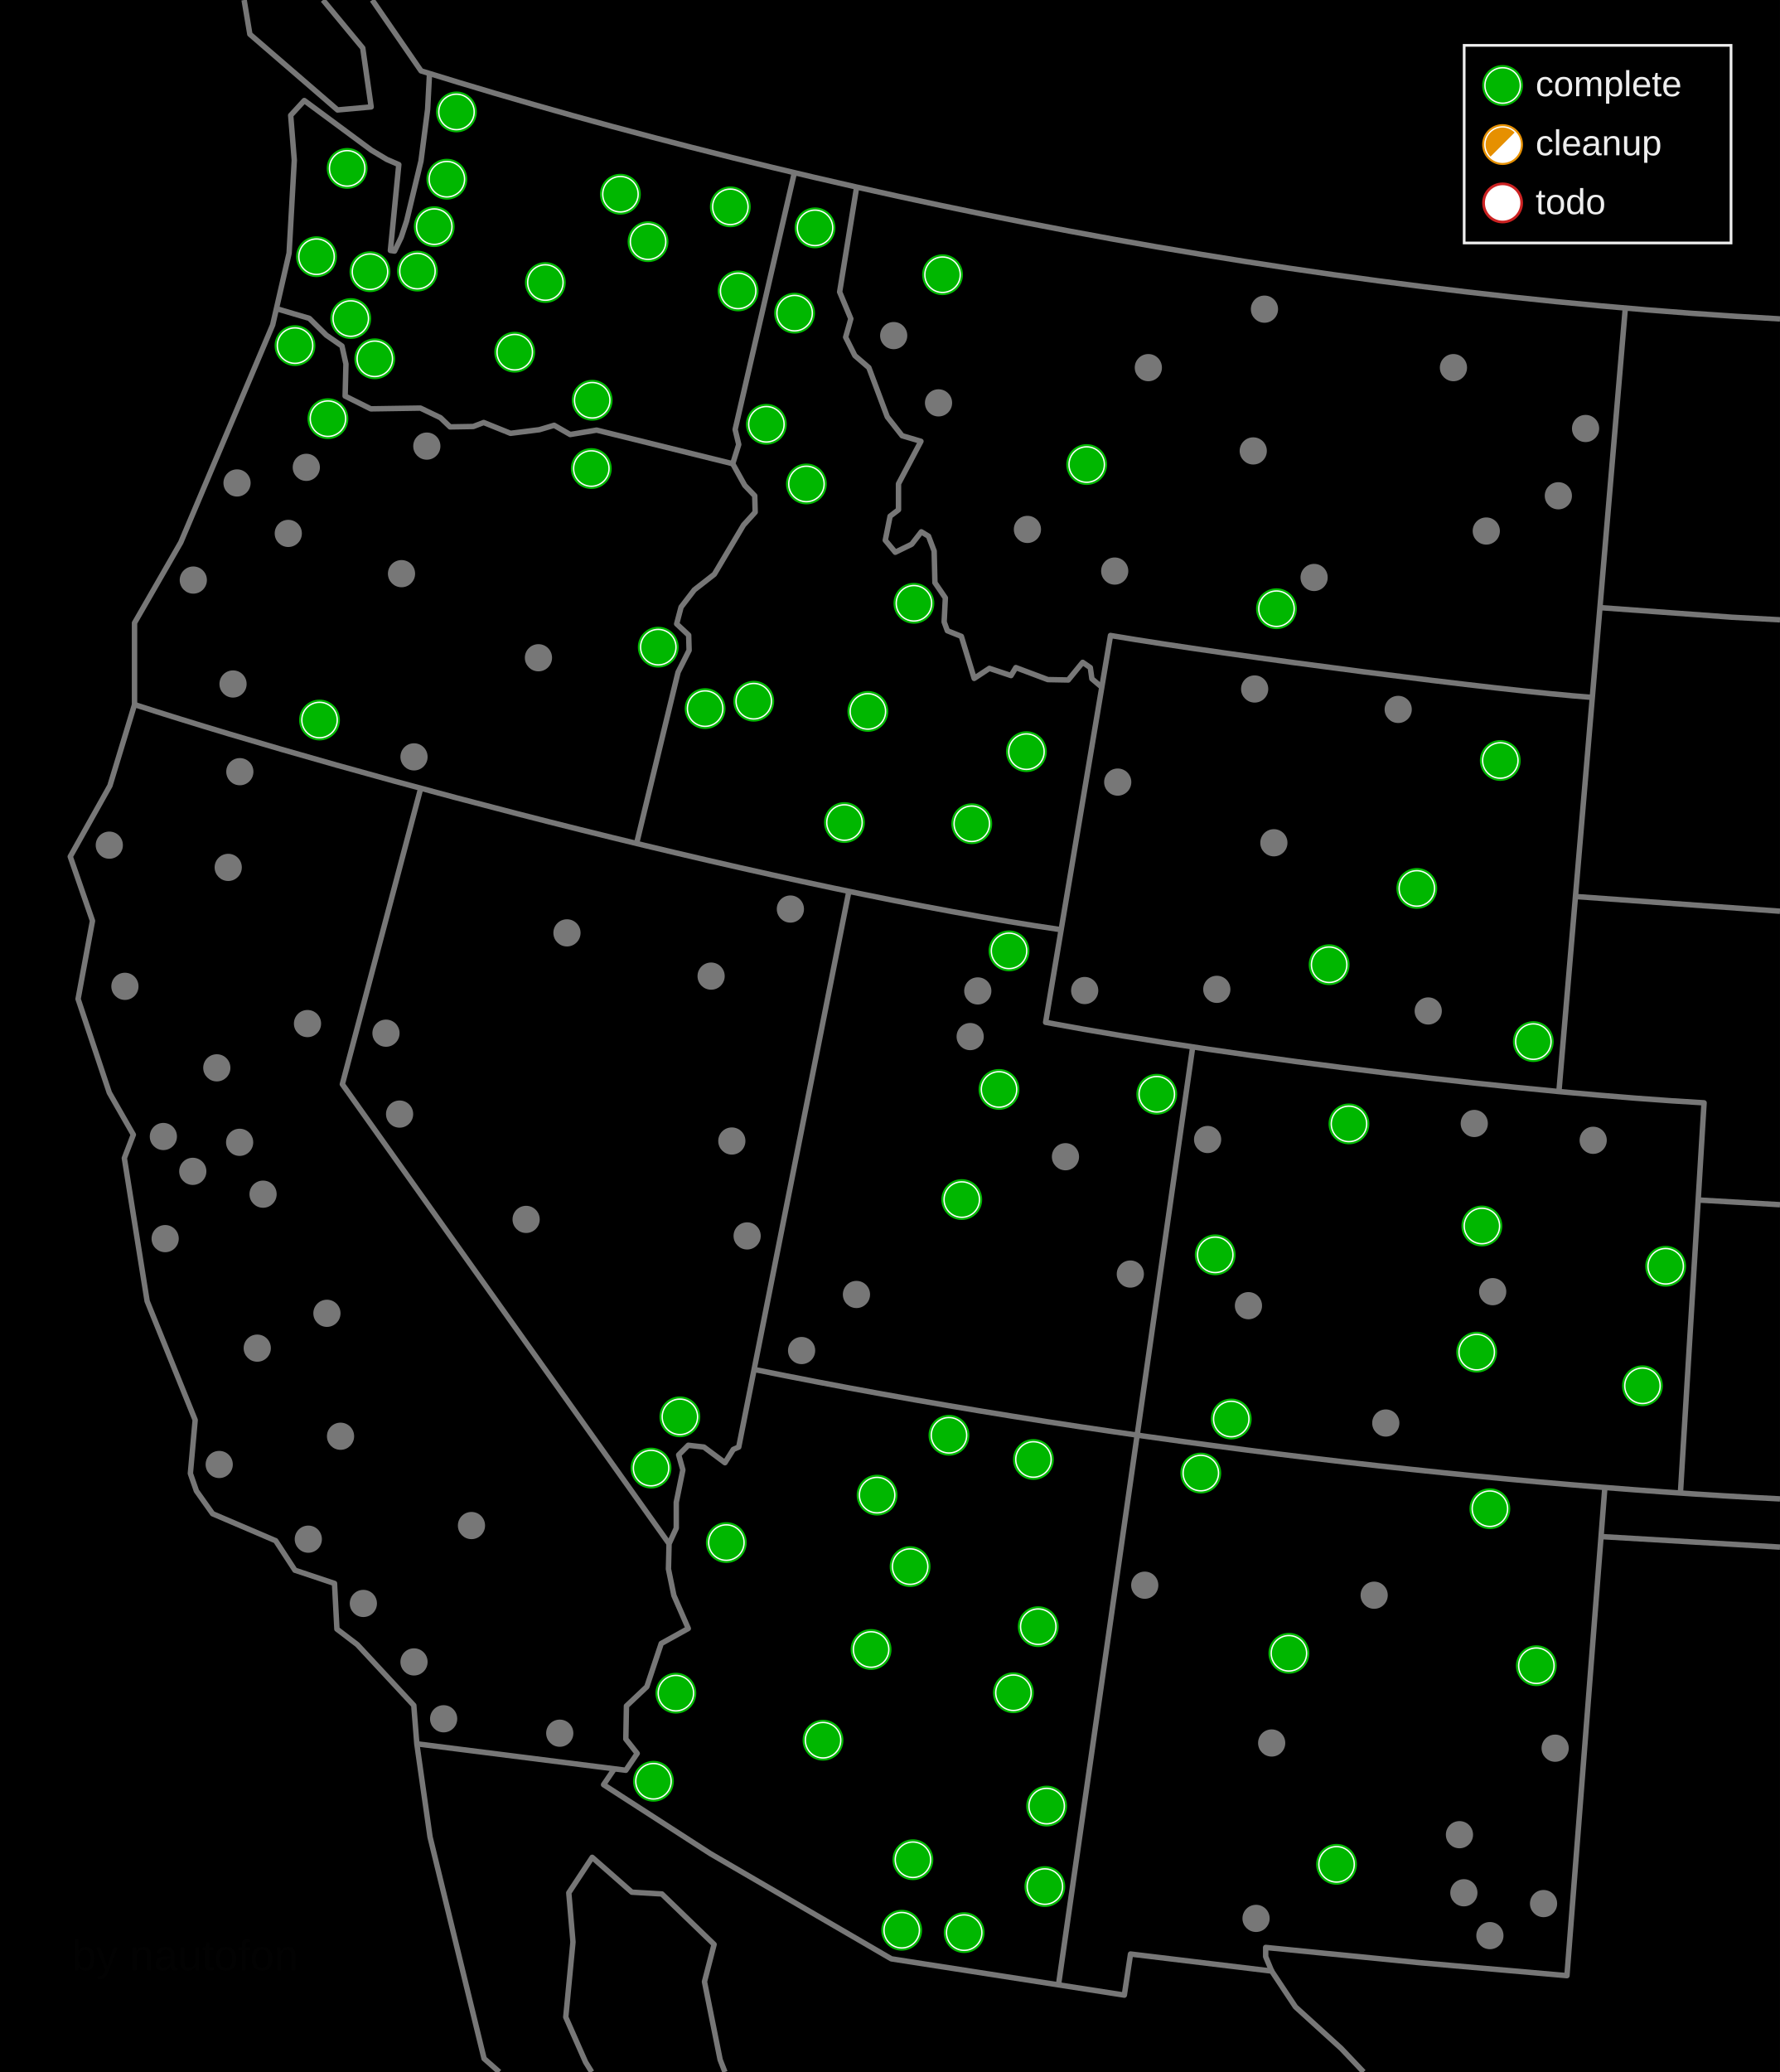
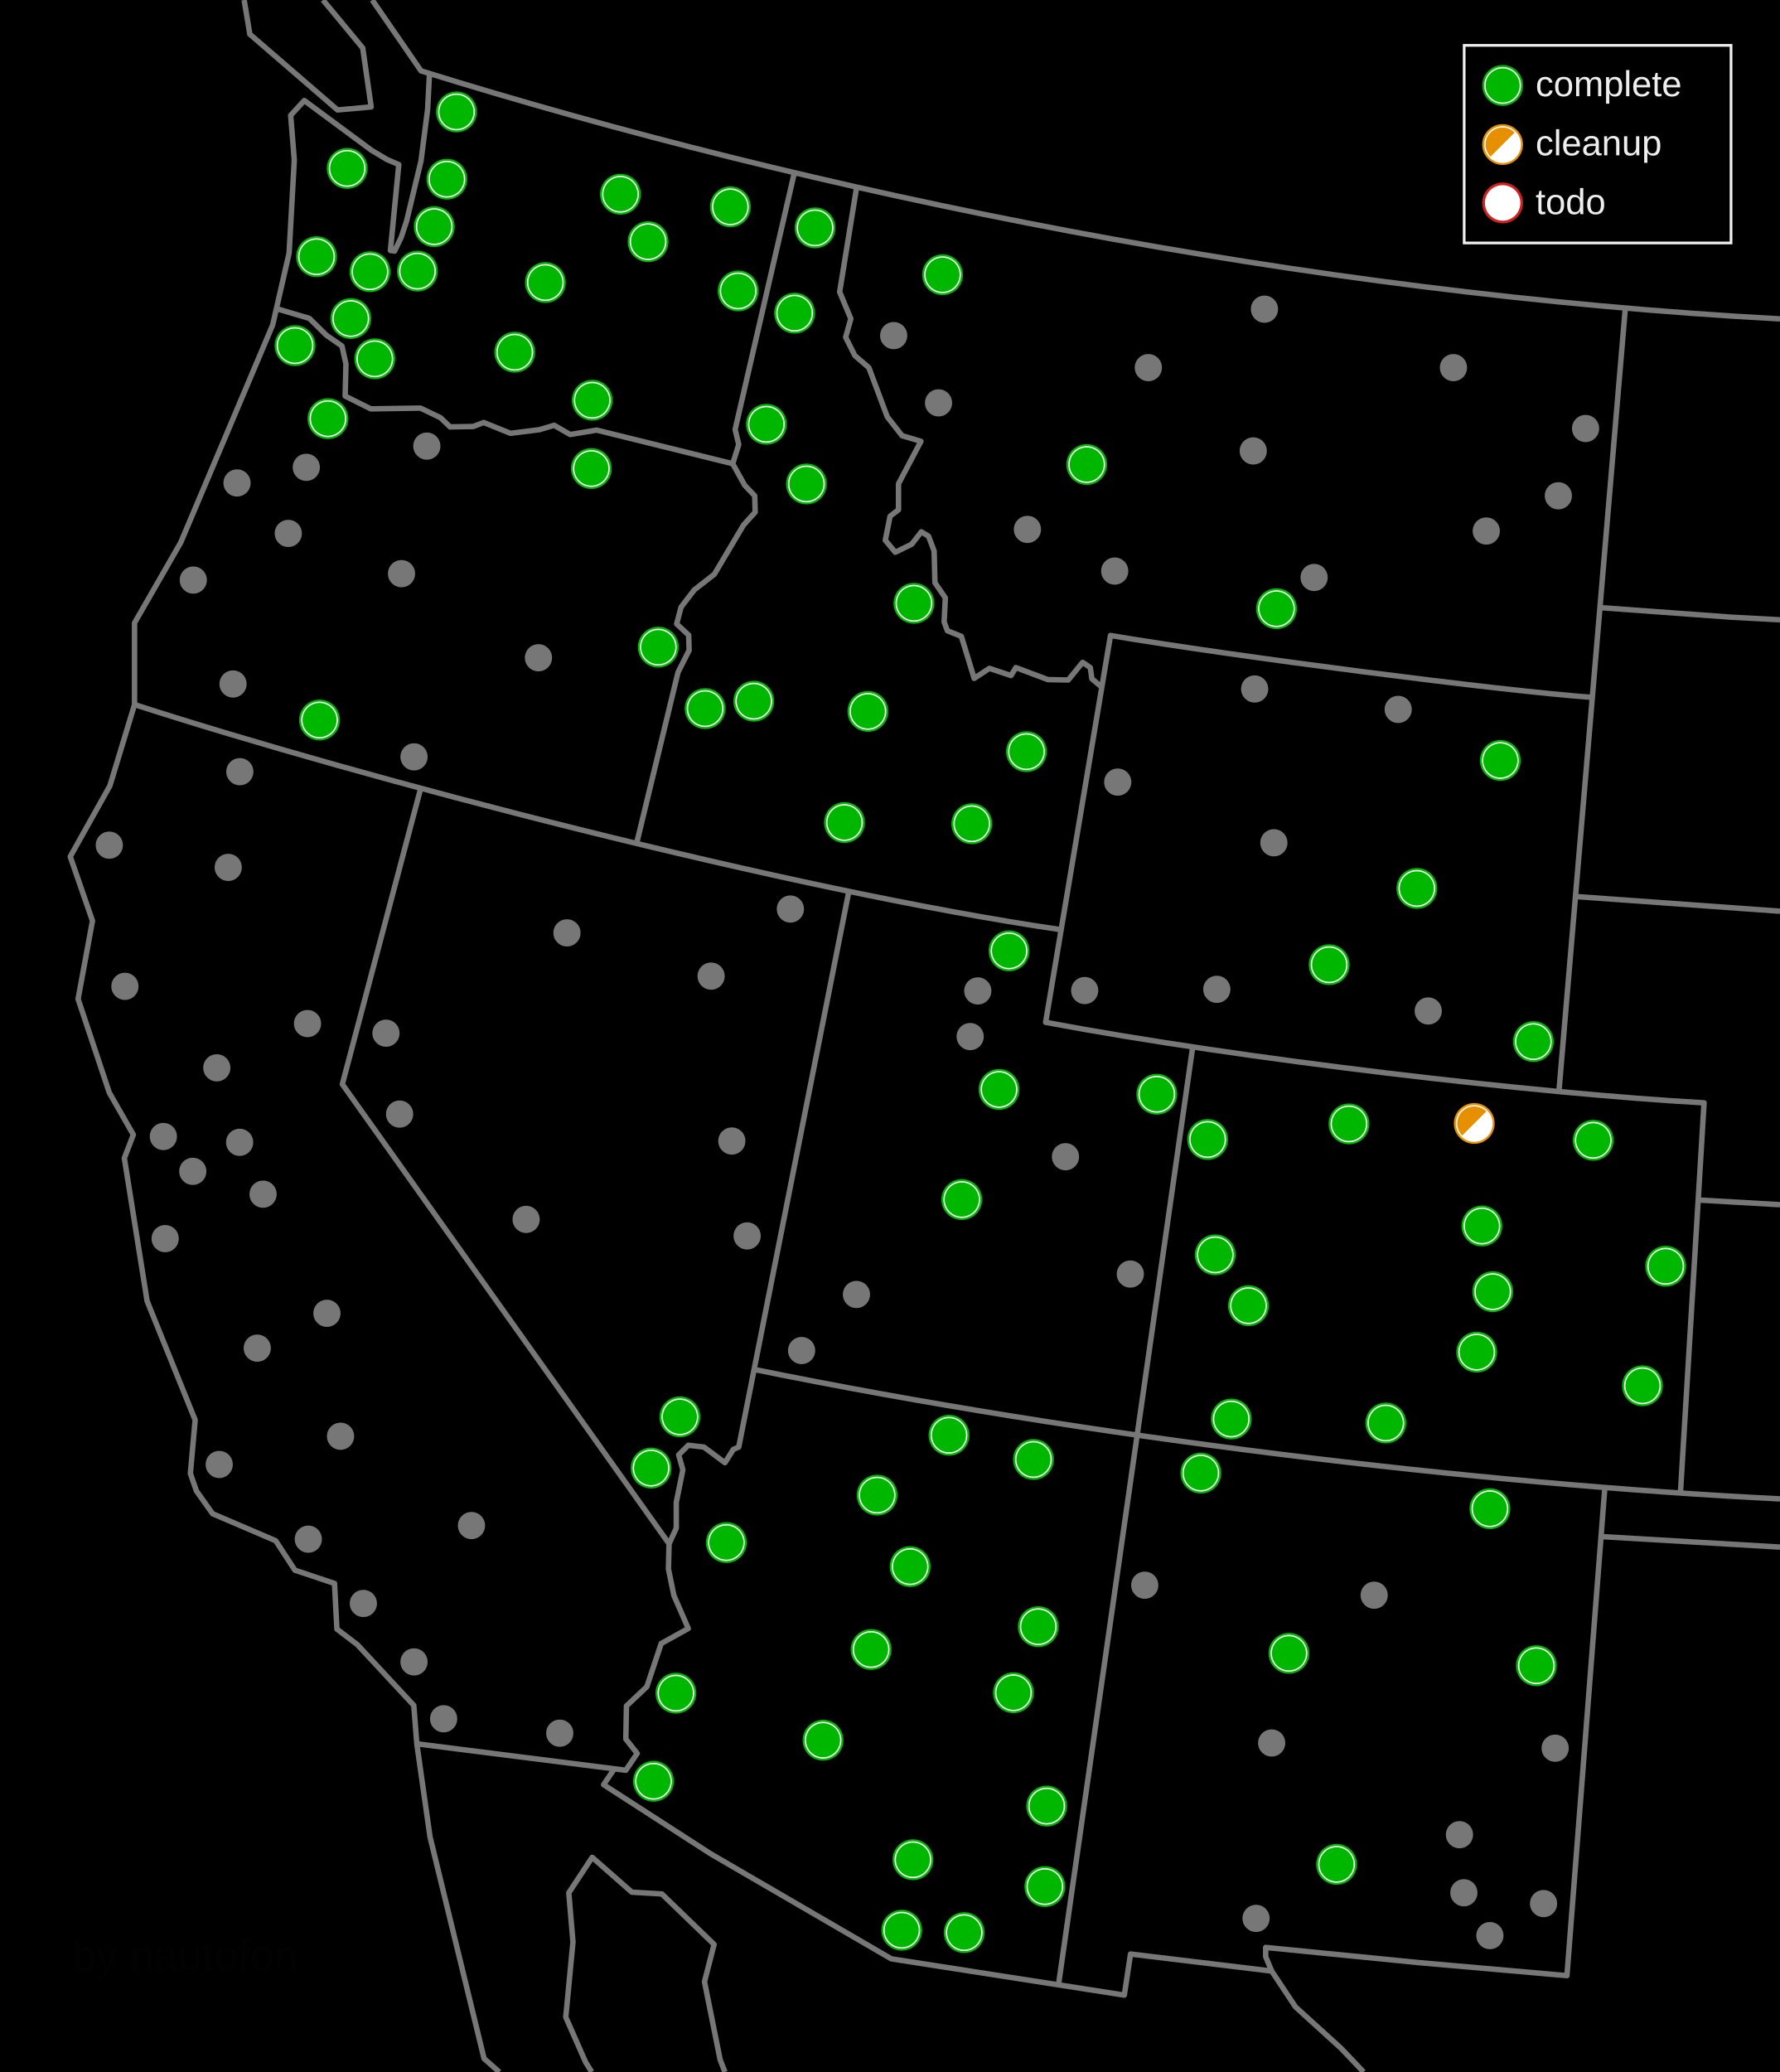
<svg xmlns="http://www.w3.org/2000/svg" xmlns:xlink="http://www.w3.org/1999/xlink" version="1.1" x="0px" y="0px" width="276.91px" height="322.29px" viewBox="0 0 370.46 431.17" style="enable-background:new 0 0 370.46 431.17;" xml:space="preserve">
  <symbol id="all" viewBox="-4.25 -4.25 8.5 8.5">
    <path style="fill:#00B700;" d="M4.25,0c0-2.35-1.9-4.25-4.25-4.25c-2.35,0-4.25,1.9-4.25,4.25S-2.35,4.25,0,4.25C2.35,4.25,4.25,2.35,4.25,0z" />
    <path style="fill:none;stroke:#FFFFFF;stroke-width:0.283;stroke-miterlimit:10;" d="M3.69,0c0-2.04-1.65-3.69-3.69-3.69S-3.68-2.04-3.68,0S-2.04,3.69,0,3.69S3.69,2.04,3.69,0z" />
  </symbol>
  <symbol id="cleanup" viewBox="-4.25 -4.25 8.5 8.5">
    <path style="fill:#E69000;" d="M-3.01,3.01c1.66,1.66,4.35,1.66,6.01,0c1.66-1.66,1.66-4.35,0-6.01c-1.66-1.66-4.35-1.66-6.01,0C-4.67-1.35-4.67,1.35-3.01,3.01z" />
    <path style="fill:none;stroke:#FFFFFF;stroke-width:0.283;stroke-miterlimit:10;" d="M-2.61,2.61c1.44,1.44,3.77,1.44,5.21,0c1.44-1.44,1.44-3.77,0-5.21c-1.44-1.44-3.77-1.44-5.21,0C-4.04-1.17-4.05,1.17-2.61,2.61z" />
    <path style="fill:#FFFFFF;" d="M2.6,2.61c1.44-1.44,1.44-3.77,0-5.21c-1.44-1.44-3.77-1.44-5.21,0" />
  </symbol>
  <symbol id="open" viewBox="-4.25 -4.25 8.5 8.5">
    <path style="display:none;" d="M4.25,0c0-2.35-1.9-4.25-4.25-4.25c-2.35,0-4.25,1.9-4.25,4.25S-2.35,4.25,0,4.25C2.35,4.25,4.25,2.35,4.25,0z" />
    <path style="fill:#777777;" d="M2.83,0c0-1.57-1.27-2.83-2.83-2.83S-2.83-1.57-2.83,0S-1.57,2.83,0,2.83S2.83,1.57,2.83,0z" />
  </symbol>
  <symbol id="TODO" viewBox="-4.25 -4.25 8.5 8.5">
    <path style="fill:#CC2222;" d="M4.25,0c0-2.35-1.9-4.25-4.25-4.25c-2.35,0-4.25,1.9-4.25,4.25S-2.35,4.25,0,4.25C2.35,4.25,4.25,2.35,4.25,0z" />
    <path style="fill:#FFFFFF;" d="M3.69,0c0-2.04-1.65-3.69-3.69-3.69S-3.68-2.04-3.68,0S-2.04,3.69,0,3.69S3.69,2.04,3.69,0z" />
  </symbol>
  <g id="map">
    <rect width="370.46" height="431.17" />
    <text id="made_by_nautofon" transform="matrix(1 0 0 1 15.00 410.00)" style="font-family:'ArialMT','Arial',sans-serif;fill:#020202;font-size:9px;">by nautofon</text>
    <path style="fill:none;stroke:#777777;stroke-width:1.134;stroke-linejoin:round;stroke-miterlimit:10;" d="M77.47,0l10.16,14.75c81.55,25.39,184,46.31,282.83,51.61" />
    <line style="fill:none;stroke:#777777;stroke-width:1.134;stroke-linejoin:round;stroke-miterlimit:10;" x1="338.27" y1="64.1" x2="324.45" y2="227.16" />
    <polyline style="fill:none;stroke:#777777;stroke-width:1.134;stroke-linejoin:round;stroke-miterlimit:10;" points="87.56,164.04 71.25,225.62 139.25,321.25" />
    <polyline style="fill:none;stroke:#777777;stroke-width:1.134;stroke-linejoin:round;stroke-miterlimit:10;" points="176.67,185.49 153.75,301.12 152.62,301.62 150.88,304.38 146.5,301.12 143.25,300.75 141.25,302.75 142.12,305.88 140.75,312.62 140.75,318 139.25,321.25 139.12,326.5 140.25,332 143.25,338.88 137.62,342 134.62,351 130.38,355 130.25,361.88 132.62,364.88 130.25,368.38 86.75,362.88" />
    <polyline style="fill:none;stroke:#777777;stroke-width:1.134;stroke-linejoin:round;stroke-miterlimit:10;" points="50.81,0 52,7.12 70.25,22.88 77.25,22.25 75.5,10 67.22,0" />
    <polyline style="fill:none;stroke:#777777;stroke-width:1.134;stroke-linejoin:round;stroke-miterlimit:10;" points="89.39,15.3 89,22.75 87.62,33.5 84.62,46 83.5,49.38 82.12,52.25 81.25,52.12 83,34.25 80.5,33.17 77.29,31.25 63.33,20.92 60.5,24 61.25,33.33 60.17,52.67 56.75,67.62 37.62,112.88 28,129.62 28,146.62 22.88,163.5 14.62,178.25 19.25,191.62 16.25,207.88 22.75,227.38 27.75,236.12 25.88,241 30.62,270.75 40.62,295.5 39.62,306.62 40.88,310.25 44.25,315 57.38,320.62 61.38,326.75 69.62,329.5 70.12,339 74.38,342.25 86.12,354.88 86.75,362.88 89.5,382.25 100.75,428.38 103.93,431.18" />
    <polyline style="fill:none;stroke:#777777;stroke-width:1.134;stroke-linejoin:round;stroke-miterlimit:10;" points="123.15,431.17 121.88,429.12 117.75,419.75 119.25,404.12 118.38,393.88 123.25,386.5 131.5,393.75 137.75,394.12 148.62,404.62 146.62,412.38 149.88,428.62 150.88,431.17" />
    <polyline style="fill:none;stroke:#777777;stroke-width:1.134;stroke-linejoin:round;stroke-miterlimit:10;" points="127.87,368.07 125.62,371.38 147.88,385.75 185.5,407.62 234,415.17 235.29,406.62 264.67,410.17 269.62,417.62 279.12,426.25 283.8,431.18" />
    <line style="fill:none;stroke:#777777;stroke-width:1.134;stroke-linejoin:round;stroke-miterlimit:10;" x1="248.23" y1="217.87" x2="220.3" y2="413.04" />
    <path style="fill:none;stroke:#777777;stroke-width:1.134;stroke-linejoin:round;stroke-miterlimit:10;" d="M28,146.62c47.23,15.27,136.03,38.56,192.86,46.85" />
    <path style="fill:none;stroke:#777777;stroke-width:1.134;stroke-linejoin:round;stroke-miterlimit:10;" d="M156.95,284.97c69.54,14.18,151.01,23.87,213.51,26.94" />
    <path style="fill:none;stroke:#777777;stroke-width:1.134;stroke-linejoin:round;stroke-miterlimit:10;" d="M331.36,145.12c-18.79-1.34-74.68-8.56-100.24-12.88l-13.5,80.5c41,7.71,102.37,14.82,137.04,16.75l-4.92,81.2" />
    <polyline style="fill:none;stroke:#777777;stroke-width:1.134;stroke-linejoin:round;stroke-miterlimit:10;" points="334.01,309.54 326.12,411.12 295.42,408.42 263.42,405.25 263.42,407.17 264.67,410.17" />
    <line style="fill:none;stroke:#777777;stroke-width:1.134;stroke-linejoin:round;stroke-miterlimit:10;" x1="333.21" y1="319.75" x2="370.46" y2="321.94" />
    <line style="fill:none;stroke:#777777;stroke-width:1.134;stroke-linejoin:round;stroke-miterlimit:10;" x1="353.44" y1="249.71" x2="370.46" y2="250.69" />
    <line style="fill:none;stroke:#777777;stroke-width:1.134;stroke-linejoin:round;stroke-miterlimit:10;" x1="327.9" y1="186.56" x2="370.46" y2="189.62" />
    <polyline style="fill:none;stroke:#777777;stroke-width:1.134;stroke-linejoin:round;stroke-miterlimit:10;" points="332.99,126.44 360.44,128.44 370.46,128.98" />
    <polyline style="fill:none;stroke:#777777;stroke-width:1.134;stroke-linejoin:round;stroke-miterlimit:10;" points="165.33,35.93 153,89.38 153.75,92.5 152.5,96.5 155,101 157.08,103.17 157.17,106.58 154.75,109.25 148.67,119.5 144.5,122.75 141.75,126.33 140.83,129.83 143.33,132.17 143.42,135.33 141.12,139.88 132.49,175.53" />
    <polyline style="fill:none;stroke:#777777;stroke-width:1.134;stroke-linejoin:round;stroke-miterlimit:10;" points="178.29,38.93 174.75,60.75 177.08,66.33 176,70.17 177.92,74 180.83,76.5 184.67,86.75 187.75,90.67 191.67,91.83 187,100.67 187,106.08 185.25,107.42 184.25,112.42 186.33,114.92 189.75,113.25 191.75,110.67 193.25,111.58 194.42,114.67 194.58,121.25 196.75,124.42 196.5,129.42 197.17,131.25 200.08,132.42 202.75,141.17 205.92,139.08 210.42,140.58 211.42,138.92 218.08,141.42 222.33,141.5 225.33,137.83 226.92,138.92 227.25,141.25 229.32,143.01" />
    <polyline style="fill:none;stroke:#777777;stroke-width:1.134;stroke-linejoin:round;stroke-miterlimit:10;" points="57.53,64.23 64.38,66.25 67.92,69.75 71.17,72 72,75.75 71.83,82.42 77.17,85.08 87.5,84.92 91.67,86.92 93.67,88.83 98.5,88.75 100.67,87.92 106.25,90.17 112.25,89.42 115.33,88.5 118.67,90.42 124.17,89.5 152.5,96.5" />
  </g>
  <g id="legend">
    <rect x="304.73" y="9.44" style="stroke:#EEEEEE;stroke-width:0.567;stroke-miterlimit:10;" width="55.54" height="41.12" />
    <text transform="matrix(1 0 0 1 319.5923 44.5608)" style="fill:#EEEEEE; font-family:'ArialMT','Arial',sans-serif; font-size:7.5px;">todo</text>
    <use xlink:href="#TODO" width="8.5" height="8.5" id="legend-unkown_1_" x="-4.25" y="-4.25" transform="matrix(1 0 0 -1 312.729 42.2266)" style="overflow:visible;" />
    <text transform="matrix(1 0 0 1 319.5923 32.3207)" style="fill:#EEEEEE; font-family:'ArialMT','Arial',sans-serif; font-size:7.5px;">cleanup</text>
    <use xlink:href="#cleanup" width="8.5" height="8.5" id="legend-some_1_" x="-4.25" y="-4.25" transform="matrix(1 0 0 -1 312.729 30.0874)" style="overflow:visible;" />
    <text transform="matrix(1 0 0 1 319.5933 20.0199)" style="fill:#EEEEEE; font-family:'ArialMT','Arial',sans-serif; font-size:7.5px;">complete</text>
    <use xlink:href="#all" width="8.5" height="8.5" id="legend-all_1_" x="-4.25" y="-4.25" transform="matrix(1 0 0 -1 312.729 17.7852)" style="overflow:visible;" />
  </g>
  <g id="data">
    <g id="AZ">
      <use xlink:href="#all" width="8.5" height="8.5" id="camp_verde" x="-4.25" y="-4.25" transform="matrix(1 0 0 -1 181.292 343.25)" style="overflow:visible;" />
      <use xlink:href="#all" width="8.5" height="8.5" id="clifton" x="-4.25" y="-4.25" transform="matrix(1 0 0 -1 217.8335 375.834)" style="overflow:visible;" />
      <use xlink:href="#all" width="8.5" height="8.5" id="ehrenberg" x="-4.25" y="-4.25" transform="matrix(1 0 0 -1 140.6665 352.334)" style="overflow:visible;" />
      <use xlink:href="#all" width="8.5" height="8.5" id="flagstaff" x="-4.25" y="-4.25" transform="matrix(1 0 0 -1 189.417 326)" style="overflow:visible;" />
      <use xlink:href="#all" width="8.5" height="8.5" id="g_canyon_vlg" x="-4.25" y="-4.25" transform="matrix(1 0 0 -1 182.542 311.125)" style="overflow:visible;" />
      <use xlink:href="#all" width="8.5" height="8.5" id="holbrook" x="-4.25" y="-4.25" transform="matrix(1 0 0 -1 216.084 338.5)" style="overflow:visible;" />
      <use xlink:href="#all" width="8.5" height="8.5" id="kayenta" x="-4.25" y="-4.25" transform="matrix(1 0 0 -1 215.0835 303.708)" style="overflow:visible;" />
      <use xlink:href="#all" width="8.5" height="8.5" id="kingman" x="-4.25" y="-4.25" transform="matrix(1 0 0 -1 151.167 321)" style="overflow:visible;" />
      <use xlink:href="#all" width="8.5" height="8.5" id="nogales" x="-4.25" y="-4.25" transform="matrix(1 0 0 -1 187.6665 401.667)" style="overflow:visible;" />
      <use xlink:href="#all" width="8.5" height="8.5" id="page" x="-4.25" y="-4.25" transform="matrix(1 0 0 -1 197.5005 298.667)" style="overflow:visible;" />
      <use xlink:href="#all" width="8.5" height="8.5" id="phoenix" x="-4.25" y="-4.25" transform="matrix(1 0 0 -1 171.292 362.125)" style="overflow:visible;" />
      <use xlink:href="#all" width="8.5" height="8.5" id="san_simon" x="-4.25" y="-4.25" transform="matrix(1 0 0 -1 217.4585 392.583)" style="overflow:visible;" />
      <use xlink:href="#all" width="8.5" height="8.5" id="show_low" x="-4.25" y="-4.25" transform="matrix(1 0 0 -1 210.917 352.25)" style="overflow:visible;" />
      <use xlink:href="#all" width="8.5" height="8.5" id="sierra_vista" x="-4.25" y="-4.25" transform="matrix(1 0 0 -1 200.6665 402.167)" style="overflow:visible;" />
      <use xlink:href="#all" width="8.5" height="8.5" id="tucson" x="-4.25" y="-4.25" transform="matrix(1 0 0 -1 190 387)" style="overflow:visible;" />
      <use xlink:href="#all" width="8.5" height="8.5" id="yuma" x="-4.25" y="-4.25" transform="matrix(1 0 0 -1 136 370.667)" style="overflow:visible;" />
    </g>
    <g id="CA">
      <use xlink:href="#open" width="8.5" height="8.5" id="bakersfield" x="-4.25" y="-4.25" transform="matrix(1 0 0 -1 70.875 298.874)" style="overflow:visible;" />
      <use xlink:href="#open" width="8.5" height="8.5" id="barstow" x="-4.25" y="-4.25" transform="matrix(1 0 0 -1 98.125 317.458)" style="overflow:visible;" />
      <use xlink:href="#open" width="8.5" height="8.5" id="carlsbad" x="-4.25" y="-4.25" transform="matrix(1 0 0 -1 86.1655 345.834)" style="overflow:visible;" />
      <use xlink:href="#open" width="8.5" height="8.5" id="el_centro" x="-4.25" y="-4.25" transform="matrix(1 0 0 -1 116.499 360.668)" style="overflow:visible;" />
      <use xlink:href="#open" width="8.5" height="8.5" id="eureka" x="-4.25" y="-4.25" transform="matrix(1 0 0 -1 22.7495 175.875)" style="overflow:visible;" />
      <use xlink:href="#open" width="8.5" height="8.5" id="fresno" x="-4.25" y="-4.25" transform="matrix(1 0 0 -1 68.042 273.2905)" style="overflow:visible;" />
      <use xlink:href="#open" width="8.5" height="8.5" id="hilt" x="-4.25" y="-4.25" transform="matrix(1 0 0 -1 49.9165 160.5835)" style="overflow:visible;" />
      <use xlink:href="#open" width="8.5" height="8.5" id="huron" x="-4.25" y="-4.25" transform="matrix(1 0 0 -1 53.542 280.5405)" style="overflow:visible;" />
      <use xlink:href="#open" width="8.5" height="8.5" id="los_angeles" x="-4.25" y="-4.25" transform="matrix(1 0 0 -1 75.6235 333.668)" style="overflow:visible;" />
      <use xlink:href="#open" width="8.5" height="8.5" id="oakdale" x="-4.25" y="-4.25" transform="matrix(1 0 0 -1 54.7495 248.5)" style="overflow:visible;" />
      <use xlink:href="#open" width="8.5" height="8.5" id="oakland" x="-4.25" y="-4.25" transform="matrix(1 0 0 -1 40.1245 243.75)" style="overflow:visible;" />
      <use xlink:href="#open" width="8.5" height="8.5" id="oxnard" x="-4.25" y="-4.25" transform="matrix(1 0 0 -1 64.1675 320.292)" style="overflow:visible;" />
      <use xlink:href="#open" width="8.5" height="8.5" id="redding" x="-4.25" y="-4.25" transform="matrix(1 0 0 -1 47.4995 180.5)" style="overflow:visible;" />
      <use xlink:href="#open" width="8.5" height="8.5" id="sacramento" x="-4.25" y="-4.25" transform="matrix(1 0 0 -1 45.124 222.2095)" style="overflow:visible;" />
      <use xlink:href="#open" width="8.5" height="8.5" id="san_diego" x="-4.25" y="-4.25" transform="matrix(1 0 0 -1 92.3325 357.668)" style="overflow:visible;" />
      <use xlink:href="#open" width="8.5" height="8.5" id="san_francisc" x="-4.25" y="-4.25" transform="matrix(1 0 0 -1 33.9995 236.5)" style="overflow:visible;" />
      <use xlink:href="#open" width="8.5" height="8.5" id="santa_cruz" x="-4.25" y="-4.25" transform="matrix(1 0 0 -1 34.3745 257.75)" style="overflow:visible;" />
      <use xlink:href="#open" width="8.5" height="8.5" id="santa_maria" x="-4.25" y="-4.25" transform="matrix(1 0 0 -1 45.6245 304.75)" style="overflow:visible;" />
      <use xlink:href="#open" width="8.5" height="8.5" id="stockton" x="-4.25" y="-4.25" transform="matrix(1 0 0 -1 49.874 237.7095)" style="overflow:visible;" />
      <use xlink:href="#open" width="8.5" height="8.5" id="truckee" x="-4.25" y="-4.25" transform="matrix(1 0 0 -1 63.9995 213)" style="overflow:visible;" />
      <use xlink:href="#open" width="8.5" height="8.5" id="ukiah" x="-4.25" y="-4.25" transform="matrix(1 0 0 -1 25.9995 205.25)" style="overflow:visible;" />
    </g>
    <g id="CO">
-       <use xlink:href="#open" width="8.5" height="8.5" id="alamosa" x="-4.25" y="-4.25" transform="matrix(1 0 0 -1 288.4165 296.1221)" style="overflow:visible;" />
+       <use xlink:href="#all" width="8.5" height="8.5" id="alamosa" x="-4.25" y="-4.25" transform="matrix(1 0 0 -1 288.4165 296.1221)" style="overflow:visible;" />
      <use xlink:href="#all" width="8.5" height="8.5" id="burlington" x="-4.25" y="-4.25" transform="matrix(1 0 0 -1 346.667 263.4971)" style="overflow:visible;" />
-       <use xlink:href="#open" width="8.5" height="8.5" id="colorado_spr" x="-4.25" y="-4.25" transform="matrix(1 0 0 -1 310.6665 268.7886)" style="overflow:visible;" />
+       <use xlink:href="#all" width="8.5" height="8.5" id="colorado_spr" x="-4.25" y="-4.25" transform="matrix(1 0 0 -1 310.6665 268.7886)" style="overflow:visible;" />
      <use xlink:href="#all" width="8.5" height="8.5" id="denver" x="-4.25" y="-4.25" transform="matrix(1 0 0 -1 308.4165 255.1221)" style="overflow:visible;" />
      <use xlink:href="#all" width="8.5" height="8.5" id="durango" x="-4.25" y="-4.25" transform="matrix(1 0 0 -1 256.25 295.2886)" style="overflow:visible;" />
-       <use xlink:href="#open" width="8.5" height="8.5" id="fort_collins" x="-4.25" y="-4.25" transform="matrix(1 0 0 -1 306.833 233.7886)" style="overflow:visible;" />
+       <use xlink:href="#cleanup" width="8.5" height="8.5" id="fort_collins" x="-4.25" y="-4.25" transform="matrix(1 0 0 -1 306.833 233.7886)" style="overflow:visible;" />
      <use xlink:href="#all" width="8.5" height="8.5" id="grand_juncti" x="-4.25" y="-4.25" transform="matrix(1 0 0 -1 252.916 261.1221)" style="overflow:visible;" />
      <use xlink:href="#all" width="8.5" height="8.5" id="lamar" x="-4.25" y="-4.25" transform="matrix(1 0 0 -1 341.833 288.3721)" style="overflow:visible;" />
-       <use xlink:href="#open" width="8.5" height="8.5" id="montrose" x="-4.25" y="-4.25" transform="matrix(1 0 0 -1 259.833 271.7051)" style="overflow:visible;" />
+       <use xlink:href="#all" width="8.5" height="8.5" id="montrose" x="-4.25" y="-4.25" transform="matrix(1 0 0 -1 259.833 271.7051)" style="overflow:visible;" />
      <use xlink:href="#all" width="8.5" height="8.5" id="pueblo" x="-4.25" y="-4.25" transform="matrix(1 0 0 -1 307.333 281.3721)" style="overflow:visible;" />
-       <use xlink:href="#open" width="8.5" height="8.5" id="rangely" x="-4.25" y="-4.25" transform="matrix(1 0 0 -1 251.333 237.1221)" style="overflow:visible;" />
+       <use xlink:href="#all" width="8.5" height="8.5" id="rangely" x="-4.25" y="-4.25" transform="matrix(1 0 0 -1 251.333 237.1221)" style="overflow:visible;" />
      <use xlink:href="#all" width="8.5" height="8.5" id="steamboat_sp" x="-4.25" y="-4.25" transform="matrix(1 0 0 -1 280.7495 233.8721)" style="overflow:visible;" />
-       <use xlink:href="#open" width="8.5" height="8.5" id="sterling" x="-4.25" y="-4.25" transform="matrix(1 0 0 -1 331.583 237.2886)" style="overflow:visible;" />
+       <use xlink:href="#all" width="8.5" height="8.5" id="sterling" x="-4.25" y="-4.25" transform="matrix(1 0 0 -1 331.583 237.2886)" style="overflow:visible;" />
    </g>
    <g id="ID">
      <use xlink:href="#all" width="8.5" height="8.5" id="boise" x="-4.25" y="-4.25" transform="matrix(1 0 0 -1 156.8745 145.9141)" style="overflow:visible;" />
      <use xlink:href="#all" width="8.5" height="8.5" id="coeur_dalene" x="-4.25" y="-4.25" transform="matrix(1 0 0 -1 165.3745 65.1641)" style="overflow:visible;" />
      <use xlink:href="#all" width="8.5" height="8.5" id="grangeville" x="-4.25" y="-4.25" transform="matrix(1 0 0 -1 167.833 100.7056)" style="overflow:visible;" />
      <use xlink:href="#all" width="8.5" height="8.5" id="idaho_falls" x="-4.25" y="-4.25" transform="matrix(1 0 0 -1 213.6245 156.4141)" style="overflow:visible;" />
      <use xlink:href="#all" width="8.5" height="8.5" id="ketchum" x="-4.25" y="-4.25" transform="matrix(1 0 0 -1 180.6245 148.0391)" style="overflow:visible;" />
      <use xlink:href="#all" width="8.5" height="8.5" id="lewiston" x="-4.25" y="-4.25" transform="matrix(1 0 0 -1 159.4995 88.2891)" style="overflow:visible;" />
      <use xlink:href="#all" width="8.5" height="8.5" id="nampa" x="-4.25" y="-4.25" transform="matrix(1 0 0 -1 146.7495 147.4556)" style="overflow:visible;" />
      <use xlink:href="#all" width="8.5" height="8.5" id="pocatello" x="-4.25" y="-4.25" transform="matrix(1 0 0 -1 202.2495 171.4141)" style="overflow:visible;" />
      <use xlink:href="#all" width="8.5" height="8.5" id="salmon" x="-4.25" y="-4.25" transform="matrix(1 0 0 -1 190.2075 125.5391)" style="overflow:visible;" />
      <use xlink:href="#all" width="8.5" height="8.5" id="sandpoint" x="-4.25" y="-4.25" transform="matrix(1 0 0 -1 169.6245 47.4141)" style="overflow:visible;" />
      <use xlink:href="#all" width="8.5" height="8.5" id="twin_falls" x="-4.25" y="-4.25" transform="matrix(1 0 0 -1 175.7495 171.1641)" style="overflow:visible;" />
    </g>
    <g id="MT">
      <use xlink:href="#open" width="8.5" height="8.5" id="billings" x="-4.25" y="-4.25" transform="matrix(1 0 0 -1 273.4985 120.168)" style="overflow:visible;" />
      <use xlink:href="#open" width="8.5" height="8.5" id="bozeman" x="-4.25" y="-4.25" transform="matrix(1 0 0 -1 231.998 118.8345)" style="overflow:visible;" />
      <use xlink:href="#open" width="8.5" height="8.5" id="butte" x="-4.25" y="-4.25" transform="matrix(1 0 0 -1 213.8315 110.168)" style="overflow:visible;" />
      <use xlink:href="#open" width="8.5" height="8.5" id="glasgow_mt" x="-4.25" y="-4.25" transform="matrix(1 0 0 -1 302.4985 76.501)" style="overflow:visible;" />
      <use xlink:href="#open" width="8.5" height="8.5" id="glendive" x="-4.25" y="-4.25" transform="matrix(1 0 0 -1 324.332 103.168)" style="overflow:visible;" />
      <use xlink:href="#open" width="8.5" height="8.5" id="great_falls" x="-4.25" y="-4.25" transform="matrix(1 0 0 -1 238.9985 76.5015)" style="overflow:visible;" />
      <use xlink:href="#open" width="8.5" height="8.5" id="havre" x="-4.25" y="-4.25" transform="matrix(1 0 0 -1 263.165 64.3345)" style="overflow:visible;" />
      <use xlink:href="#all" width="8.5" height="8.5" id="helena" x="-4.25" y="-4.25" transform="matrix(1 0 0 -1 226.1655 96.668)" style="overflow:visible;" />
      <use xlink:href="#all" width="8.5" height="8.5" id="kalispell" x="-4.25" y="-4.25" transform="matrix(1 0 0 -1 196.165 57.168)" style="overflow:visible;" />
      <use xlink:href="#all" width="8.5" height="8.5" id="laurel" x="-4.25" y="-4.25" transform="matrix(1 0 0 -1 265.665 126.6675)" style="overflow:visible;" />
      <use xlink:href="#open" width="8.5" height="8.5" id="lewistown" x="-4.25" y="-4.25" transform="matrix(1 0 0 -1 260.832 93.835)" style="overflow:visible;" />
      <use xlink:href="#open" width="8.5" height="8.5" id="miles_city" x="-4.25" y="-4.25" transform="matrix(1 0 0 -1 309.332 110.502)" style="overflow:visible;" />
      <use xlink:href="#open" width="8.5" height="8.5" id="missoula" x="-4.25" y="-4.25" transform="matrix(1 0 0 -1 195.332 83.8345)" style="overflow:visible;" />
      <use xlink:href="#open" width="8.5" height="8.5" id="sidney" x="-4.25" y="-4.25" transform="matrix(1 0 0 -1 329.998 89.1675)" style="overflow:visible;" />
      <use xlink:href="#open" width="8.5" height="8.5" id="thompson_f" x="-4.25" y="-4.25" transform="matrix(1 0 0 -1 185.9985 69.8345)" style="overflow:visible;" />
    </g>
    <g id="NM">
      <use xlink:href="#all" width="8.5" height="8.5" id="alamogordo" x="-4.25" y="-4.25" transform="matrix(1 0 0 -1 278.1665 387.9561)" style="overflow:visible;" />
      <use xlink:href="#all" width="8.5" height="8.5" id="albuquerque" x="-4.25" y="-4.25" transform="matrix(1 0 0 -1 268.25 344.0381)" style="overflow:visible;" />
      <use xlink:href="#open" width="8.5" height="8.5" id="artesia" x="-4.25" y="-4.25" transform="matrix(1 0 0 -1 304.6665 393.873)" style="overflow:visible;" />
      <use xlink:href="#open" width="8.5" height="8.5" id="carlsbad_nm" x="-4.25" y="-4.25" transform="matrix(1 0 0 -1 310.0835 402.79)" style="overflow:visible;" />
      <use xlink:href="#open" width="8.5" height="8.5" id="clovis" x="-4.25" y="-4.25" transform="matrix(1 0 0 -1 323.6665 363.7891)" style="overflow:visible;" />
      <use xlink:href="#all" width="8.5" height="8.5" id="farmington" x="-4.25" y="-4.25" transform="matrix(1 0 0 -1 249.916 306.5381)" style="overflow:visible;" />
      <use xlink:href="#open" width="8.5" height="8.5" id="gallup" x="-4.25" y="-4.25" transform="matrix(1 0 0 -1 238.2495 329.8721)" style="overflow:visible;" />
      <use xlink:href="#open" width="8.5" height="8.5" id="hobbs" x="-4.25" y="-4.25" transform="matrix(1 0 0 -1 321.25 396.123)" style="overflow:visible;" />
      <use xlink:href="#open" width="8.5" height="8.5" id="las_cruces" x="-4.25" y="-4.25" transform="matrix(1 0 0 -1 261.4165 399.2061)" style="overflow:visible;" />
      <use xlink:href="#all" width="8.5" height="8.5" id="raton" x="-4.25" y="-4.25" transform="matrix(1 0 0 -1 310.083 313.9551)" style="overflow:visible;" />
      <use xlink:href="#open" width="8.5" height="8.5" id="roswell" x="-4.25" y="-4.25" transform="matrix(1 0 0 -1 303.75 381.7891)" style="overflow:visible;" />
      <use xlink:href="#open" width="8.5" height="8.5" id="santa_fe" x="-4.25" y="-4.25" transform="matrix(1 0 0 -1 285.9995 331.9551)" style="overflow:visible;" />
      <use xlink:href="#open" width="8.5" height="8.5" id="socorro" x="-4.25" y="-4.25" transform="matrix(1 0 0 -1 264.6665 362.7051)" style="overflow:visible;" />
      <use xlink:href="#all" width="8.5" height="8.5" id="tucumcari" x="-4.25" y="-4.25" transform="matrix(1 0 0 -1 319.75 346.6221)" style="overflow:visible;" />
    </g>
    <g id="NV">
      <use xlink:href="#open" width="8.5" height="8.5" id="carson_city" x="-4.25" y="-4.25" transform="matrix(1 0 0 -1 83.165 231.833)" style="overflow:visible;" />
      <use xlink:href="#open" width="8.5" height="8.5" id="elko" x="-4.25" y="-4.25" transform="matrix(1 0 0 -1 147.9995 203.125)" style="overflow:visible;" />
      <use xlink:href="#open" width="8.5" height="8.5" id="ely" x="-4.25" y="-4.25" transform="matrix(1 0 0 -1 152.312 237.4375)" style="overflow:visible;" />
      <use xlink:href="#open" width="8.5" height="8.5" id="jackpot" x="-4.25" y="-4.25" transform="matrix(1 0 0 -1 164.4985 189.1665)" style="overflow:visible;" />
      <use xlink:href="#all" width="8.5" height="8.5" id="las_vegas" x="-4.25" y="-4.25" transform="matrix(1 0 0 -1 141.4985 294.833)" style="overflow:visible;" />
      <use xlink:href="#open" width="8.5" height="8.5" id="pioche" x="-4.25" y="-4.25" transform="matrix(1 0 0 -1 155.4995 257.1875)" style="overflow:visible;" />
      <use xlink:href="#all" width="8.5" height="8.5" id="primm" x="-4.25" y="-4.25" transform="matrix(1 0 0 -1 135.4985 305.5)" style="overflow:visible;" />
      <use xlink:href="#open" width="8.5" height="8.5" id="reno" x="-4.25" y="-4.25" transform="matrix(1 0 0 -1 80.332 215)" style="overflow:visible;" />
      <use xlink:href="#open" width="8.5" height="8.5" id="tonopah" x="-4.25" y="-4.25" transform="matrix(1 0 0 -1 109.4995 253.75)" style="overflow:visible;" />
      <use xlink:href="#open" width="8.5" height="8.5" id="winnemucca" x="-4.25" y="-4.25" transform="matrix(1 0 0 -1 117.9995 194.125)" style="overflow:visible;" />
    </g>
    <g id="OR">
      <use xlink:href="#all" width="8.5" height="8.5" id="astoria" x="-4.25" y="-4.25" transform="matrix(1 0 0 -1 61.3979 71.917)" style="overflow:visible;" />
      <use xlink:href="#open" width="8.5" height="8.5" id="bend" x="-4.25" y="-4.25" transform="matrix(1 0 0 -1 83.5645 119.375)" style="overflow:visible;" />
      <use xlink:href="#open" width="8.5" height="8.5" id="burns" x="-4.25" y="-4.25" transform="matrix(1 0 0 -1 112.0645 136.875)" style="overflow:visible;" />
      <use xlink:href="#open" width="8.5" height="8.5" id="coos_bay" x="-4.25" y="-4.25" transform="matrix(1 0 0 -1 40.231 120.708)" style="overflow:visible;" />
      <use xlink:href="#open" width="8.5" height="8.5" id="eugene" x="-4.25" y="-4.25" transform="matrix(1 0 0 -1 59.9995 110.9995)" style="overflow:visible;" />
      <use xlink:href="#all" width="8.5" height="8.5" id="klamath_f" x="-4.25" y="-4.25" transform="matrix(1 0 0 -1 66.4995 149.833)" style="overflow:visible;" />
      <use xlink:href="#open" width="8.5" height="8.5" id="lakeview" x="-4.25" y="-4.25" transform="matrix(1 0 0 -1 86.1665 157.5)" style="overflow:visible;" />
      <use xlink:href="#open" width="8.5" height="8.5" id="medford" x="-4.25" y="-4.25" transform="matrix(1 0 0 -1 48.4995 142.333)" style="overflow:visible;" />
      <use xlink:href="#open" width="8.5" height="8.5" id="newport" x="-4.25" y="-4.25" transform="matrix(1 0 0 -1 49.333 100.4995)" style="overflow:visible;" />
      <use xlink:href="#all" width="8.5" height="8.5" id="ontario" x="-4.25" y="-4.25" transform="matrix(1 0 0 -1 136.9995 134.6665)" style="overflow:visible;" />
      <use xlink:href="#all" width="8.5" height="8.5" id="pendleton" x="-4.25" y="-4.25" transform="matrix(1 0 0 -1 123.0645 97.5)" style="overflow:visible;" />
      <use xlink:href="#all" width="8.5" height="8.5" id="portland" x="-4.25" y="-4.25" transform="matrix(1 0 0 -1 68.2495 87.1245)" style="overflow:visible;" />
      <use xlink:href="#open" width="8.5" height="8.5" id="salem" x="-4.25" y="-4.25" transform="matrix(1 0 0 -1 63.7495 97.2495)" style="overflow:visible;" />
      <use xlink:href="#open" width="8.5" height="8.5" id="the_dalles" x="-4.25" y="-4.25" transform="matrix(1 0 0 -1 88.833 92.833)" style="overflow:visible;" />
    </g>
    <g id="UT">
      <use xlink:href="#open" width="8.5" height="8.5" id="cedar_city" x="-4.25" y="-4.25" transform="matrix(1 0 0 -1 178.2495 269.3726)" style="overflow:visible;" />
      <use xlink:href="#all" width="8.5" height="8.5" id="logan" x="-4.25" y="-4.25" transform="matrix(1 0 0 -1 209.9995 197.8721)" style="overflow:visible;" />
      <use xlink:href="#open" width="8.5" height="8.5" id="moab" x="-4.25" y="-4.25" transform="matrix(1 0 0 -1 235.2495 265.1226)" style="overflow:visible;" />
      <use xlink:href="#open" width="8.5" height="8.5" id="ogden" x="-4.25" y="-4.25" transform="matrix(1 0 0 -1 203.5005 206.2056)" style="overflow:visible;" />
      <use xlink:href="#open" width="8.5" height="8.5" id="price" x="-4.25" y="-4.25" transform="matrix(1 0 0 -1 221.7495 240.7056)" style="overflow:visible;" />
      <use xlink:href="#all" width="8.5" height="8.5" id="provo" x="-4.25" y="-4.25" transform="matrix(1 0 0 -1 207.9165 226.7056)" style="overflow:visible;" />
      <use xlink:href="#all" width="8.5" height="8.5" id="salina" x="-4.25" y="-4.25" transform="matrix(1 0 0 -1 200.166 249.6226)" style="overflow:visible;" />
      <use xlink:href="#open" width="8.5" height="8.5" id="salt_lake" x="-4.25" y="-4.25" transform="matrix(1 0 0 -1 201.9165 215.7061)" style="overflow:visible;" />
      <use xlink:href="#open" width="8.5" height="8.5" id="st_george" x="-4.25" y="-4.25" transform="matrix(1 0 0 -1 166.833 281.0391)" style="overflow:visible;" />
      <use xlink:href="#all" width="8.5" height="8.5" id="vernal" x="-4.25" y="-4.25" transform="matrix(1 0 0 -1 240.7495 227.7056)" style="overflow:visible;" />
    </g>
    <g id="WA">
      <use xlink:href="#all" width="8.5" height="8.5" id="aberdeen_wa" x="-4.25" y="-4.25" transform="matrix(1 0 0 -1 65.8745 53.4146)" style="overflow:visible;" />
      <use xlink:href="#all" width="8.5" height="8.5" id="bellingham" x="-4.25" y="-4.25" transform="matrix(1 0 0 -1 94.9995 23.2896)" style="overflow:visible;" />
      <use xlink:href="#all" width="8.5" height="8.5" id="colville" x="-4.25" y="-4.25" transform="matrix(1 0 0 -1 151.9995 43.0396)" style="overflow:visible;" />
      <use xlink:href="#all" width="8.5" height="8.5" id="everett" x="-4.25" y="-4.25" transform="matrix(1 0 0 -1 92.9995 37.2896)" style="overflow:visible;" />
      <use xlink:href="#all" width="8.5" height="8.5" id="grand_coulee" x="-4.25" y="-4.25" transform="matrix(1 0 0 -1 134.8745 50.2896)" style="overflow:visible;" />
      <use xlink:href="#all" width="8.5" height="8.5" id="kennewick" x="-4.25" y="-4.25" transform="matrix(1 0 0 -1 123.2495 83.2896)" style="overflow:visible;" />
      <use xlink:href="#all" width="8.5" height="8.5" id="longview" x="-4.25" y="-4.25" transform="matrix(1 0 0 -1 72.9995 66.2896)" style="overflow:visible;" />
      <use xlink:href="#all" width="8.5" height="8.5" id="olympia" x="-4.25" y="-4.25" transform="matrix(1 0 0 -1 76.9995 56.5396)" style="overflow:visible;" />
      <use xlink:href="#all" width="8.5" height="8.5" id="omak" x="-4.25" y="-4.25" transform="matrix(1 0 0 -1 129.1245 40.4146)" style="overflow:visible;" />
      <use xlink:href="#all" width="8.5" height="8.5" id="port_angeles" x="-4.25" y="-4.25" transform="matrix(1 0 0 -1 72.2495 35.0396)" style="overflow:visible;" />
      <use xlink:href="#all" width="8.5" height="8.5" id="seattle" x="-4.25" y="-4.25" transform="matrix(1 0 0 -1 90.3745 47.1646)" style="overflow:visible;" />
      <use xlink:href="#all" width="8.5" height="8.5" id="spokane" x="-4.25" y="-4.25" transform="matrix(1 0 0 -1 153.6245 60.5396)" style="overflow:visible;" />
      <use xlink:href="#all" width="8.5" height="8.5" id="tacoma" x="-4.25" y="-4.25" transform="matrix(1 0 0 -1 86.8745 56.4146)" style="overflow:visible;" />
      <use xlink:href="#all" width="8.5" height="8.5" id="vancouver" x="-4.25" y="-4.25" transform="matrix(1 0 0 -1 77.9995 74.6646)" style="overflow:visible;" />
      <use xlink:href="#all" width="8.5" height="8.5" id="wenatchee" x="-4.25" y="-4.25" transform="matrix(1 0 0 -1 113.4995 58.7896)" style="overflow:visible;" />
      <use xlink:href="#all" width="8.5" height="8.5" id="yakima" x="-4.25" y="-4.25" transform="matrix(1 0 0 -1 107.1245 73.2896)" style="overflow:visible;" />
    </g>
    <g id="WY">
      <use xlink:href="#all" width="8.5" height="8.5" id="casper" x="-4.25" y="-4.25" transform="matrix(1 0 0 -1 294.8745 184.875)" style="overflow:visible;" />
      <use xlink:href="#all" width="8.5" height="8.5" id="cheyenne" x="-4.25" y="-4.25" transform="matrix(1 0 0 -1 319.1245 216.75)" style="overflow:visible;" />
      <use xlink:href="#open" width="8.5" height="8.5" id="cody" x="-4.25" y="-4.25" transform="matrix(1 0 0 -1 261.125 143.375)" style="overflow:visible;" />
      <use xlink:href="#open" width="8.5" height="8.5" id="evanston" x="-4.25" y="-4.25" transform="matrix(1 0 0 -1 225.7495 206.125)" style="overflow:visible;" />
      <use xlink:href="#all" width="8.5" height="8.5" id="gillette" x="-4.25" y="-4.25" transform="matrix(1 0 0 -1 312.2495 158.25)" style="overflow:visible;" />
      <use xlink:href="#open" width="8.5" height="8.5" id="jackson" x="-4.25" y="-4.25" transform="matrix(1 0 0 -1 232.6245 162.75)" style="overflow:visible;" />
      <use xlink:href="#open" width="8.5" height="8.5" id="laramie" x="-4.25" y="-4.25" transform="matrix(1 0 0 -1 297.2495 210.375)" style="overflow:visible;" />
      <use xlink:href="#all" width="8.5" height="8.5" id="rawlins" x="-4.25" y="-4.25" transform="matrix(1 0 0 -1 276.6245 200.75)" style="overflow:visible;" />
      <use xlink:href="#open" width="8.5" height="8.5" id="riverton" x="-4.25" y="-4.25" transform="matrix(1 0 0 -1 265.1245 175.375)" style="overflow:visible;" />
      <use xlink:href="#open" width="8.5" height="8.5" id="rock_springs" x="-4.25" y="-4.25" transform="matrix(1 0 0 -1 253.2495 205.875)" style="overflow:visible;" />
      <use xlink:href="#open" width="8.5" height="8.5" id="sheridan" x="-4.25" y="-4.25" transform="matrix(1 0 0 -1 290.9995 147.625)" style="overflow:visible;" />
    </g>
  </g>
</svg>
